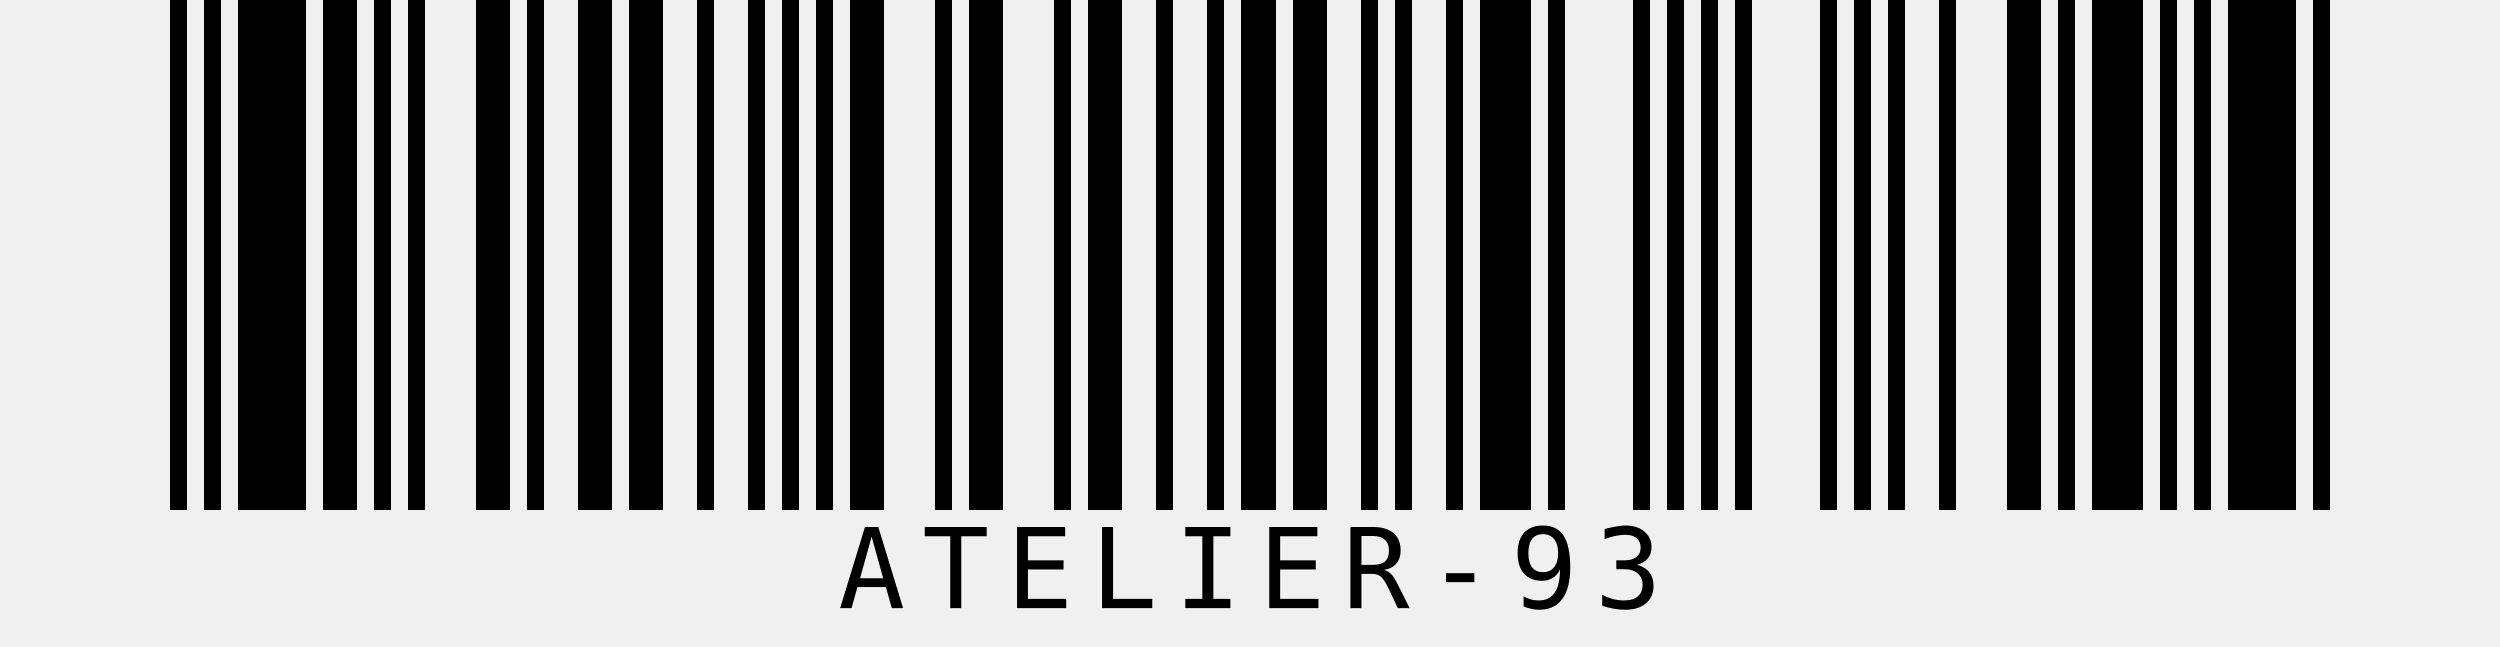
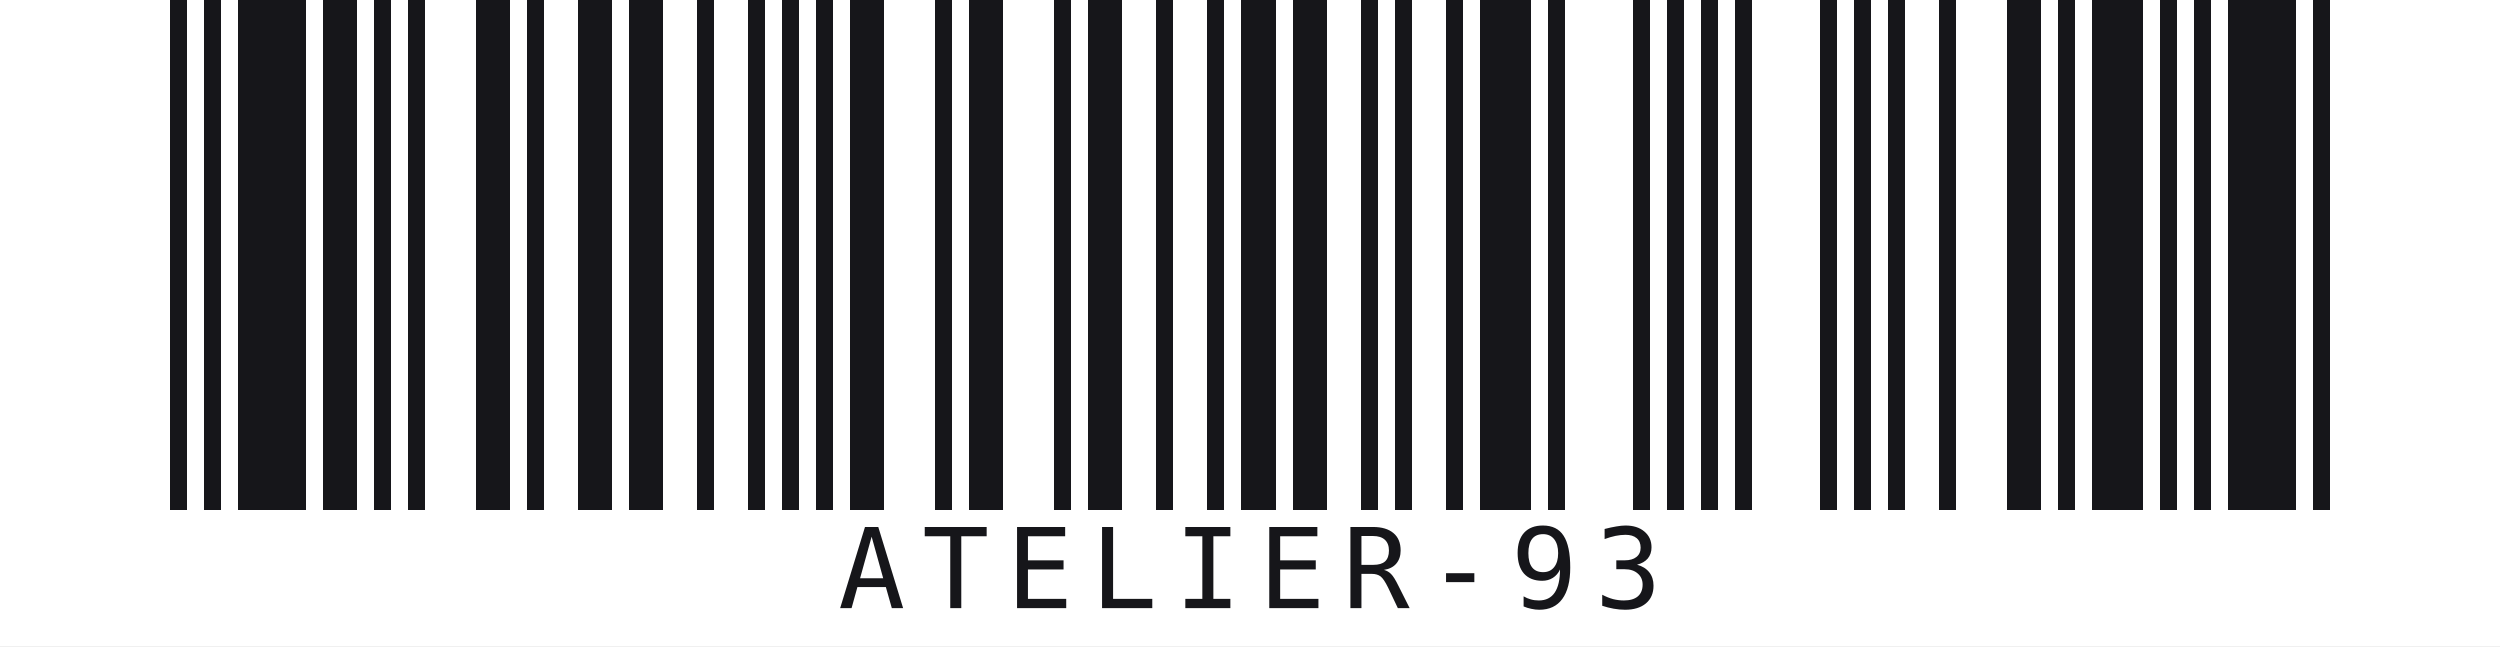
<svg xmlns="http://www.w3.org/2000/svg" width="294" height="76" viewBox="0 0 294 76" shape-rendering="crispEdges">
-   <rect width="294" height="76" fill="transparent" />
-   <g fill="currentColor">
+   <rect width="294" height="76" fill="#ffffff" />
+   <g fill="#16161a">
    <rect x="20" y="0" width="2" height="60" />
    <rect x="24" y="0" width="2" height="60" />
    <rect x="28" y="0" width="8" height="60" />
    <rect x="38" y="0" width="4" height="60" />
    <rect x="44" y="0" width="2" height="60" />
    <rect x="48" y="0" width="2" height="60" />
    <rect x="56" y="0" width="4" height="60" />
    <rect x="62" y="0" width="2" height="60" />
    <rect x="68" y="0" width="4" height="60" />
    <rect x="74" y="0" width="4" height="60" />
    <rect x="82" y="0" width="2" height="60" />
    <rect x="88" y="0" width="2" height="60" />
    <rect x="92" y="0" width="2" height="60" />
    <rect x="96" y="0" width="2" height="60" />
    <rect x="100" y="0" width="4" height="60" />
    <rect x="110" y="0" width="2" height="60" />
    <rect x="114" y="0" width="4" height="60" />
    <rect x="124" y="0" width="2" height="60" />
    <rect x="128" y="0" width="4" height="60" />
    <rect x="136" y="0" width="2" height="60" />
    <rect x="142" y="0" width="2" height="60" />
    <rect x="146" y="0" width="4" height="60" />
    <rect x="152" y="0" width="4" height="60" />
    <rect x="160" y="0" width="2" height="60" />
    <rect x="164" y="0" width="2" height="60" />
    <rect x="170" y="0" width="2" height="60" />
    <rect x="174" y="0" width="6" height="60" />
    <rect x="182" y="0" width="2" height="60" />
    <rect x="192" y="0" width="2" height="60" />
    <rect x="196" y="0" width="2" height="60" />
    <rect x="200" y="0" width="2" height="60" />
    <rect x="204" y="0" width="2" height="60" />
    <rect x="214" y="0" width="2" height="60" />
    <rect x="218" y="0" width="2" height="60" />
    <rect x="222" y="0" width="2" height="60" />
    <rect x="228" y="0" width="2" height="60" />
    <rect x="236" y="0" width="4" height="60" />
    <rect x="242" y="0" width="2" height="60" />
    <rect x="246" y="0" width="6" height="60" />
    <rect x="254" y="0" width="2" height="60" />
    <rect x="258" y="0" width="2" height="60" />
    <rect x="262" y="0" width="8" height="60" />
    <rect x="272" y="0" width="2" height="60" />
  </g>
-   <text x="147" y="71.52" fill="currentColor" font-family="ui-monospace, monospace" font-size="13.1" letter-spacing="2" text-anchor="middle">ATELIER-93</text>
+   <text x="147" y="71.52" fill="#16161a" font-family="ui-monospace, monospace" font-size="13.1" letter-spacing="2" text-anchor="middle">ATELIER-93</text>
</svg>
